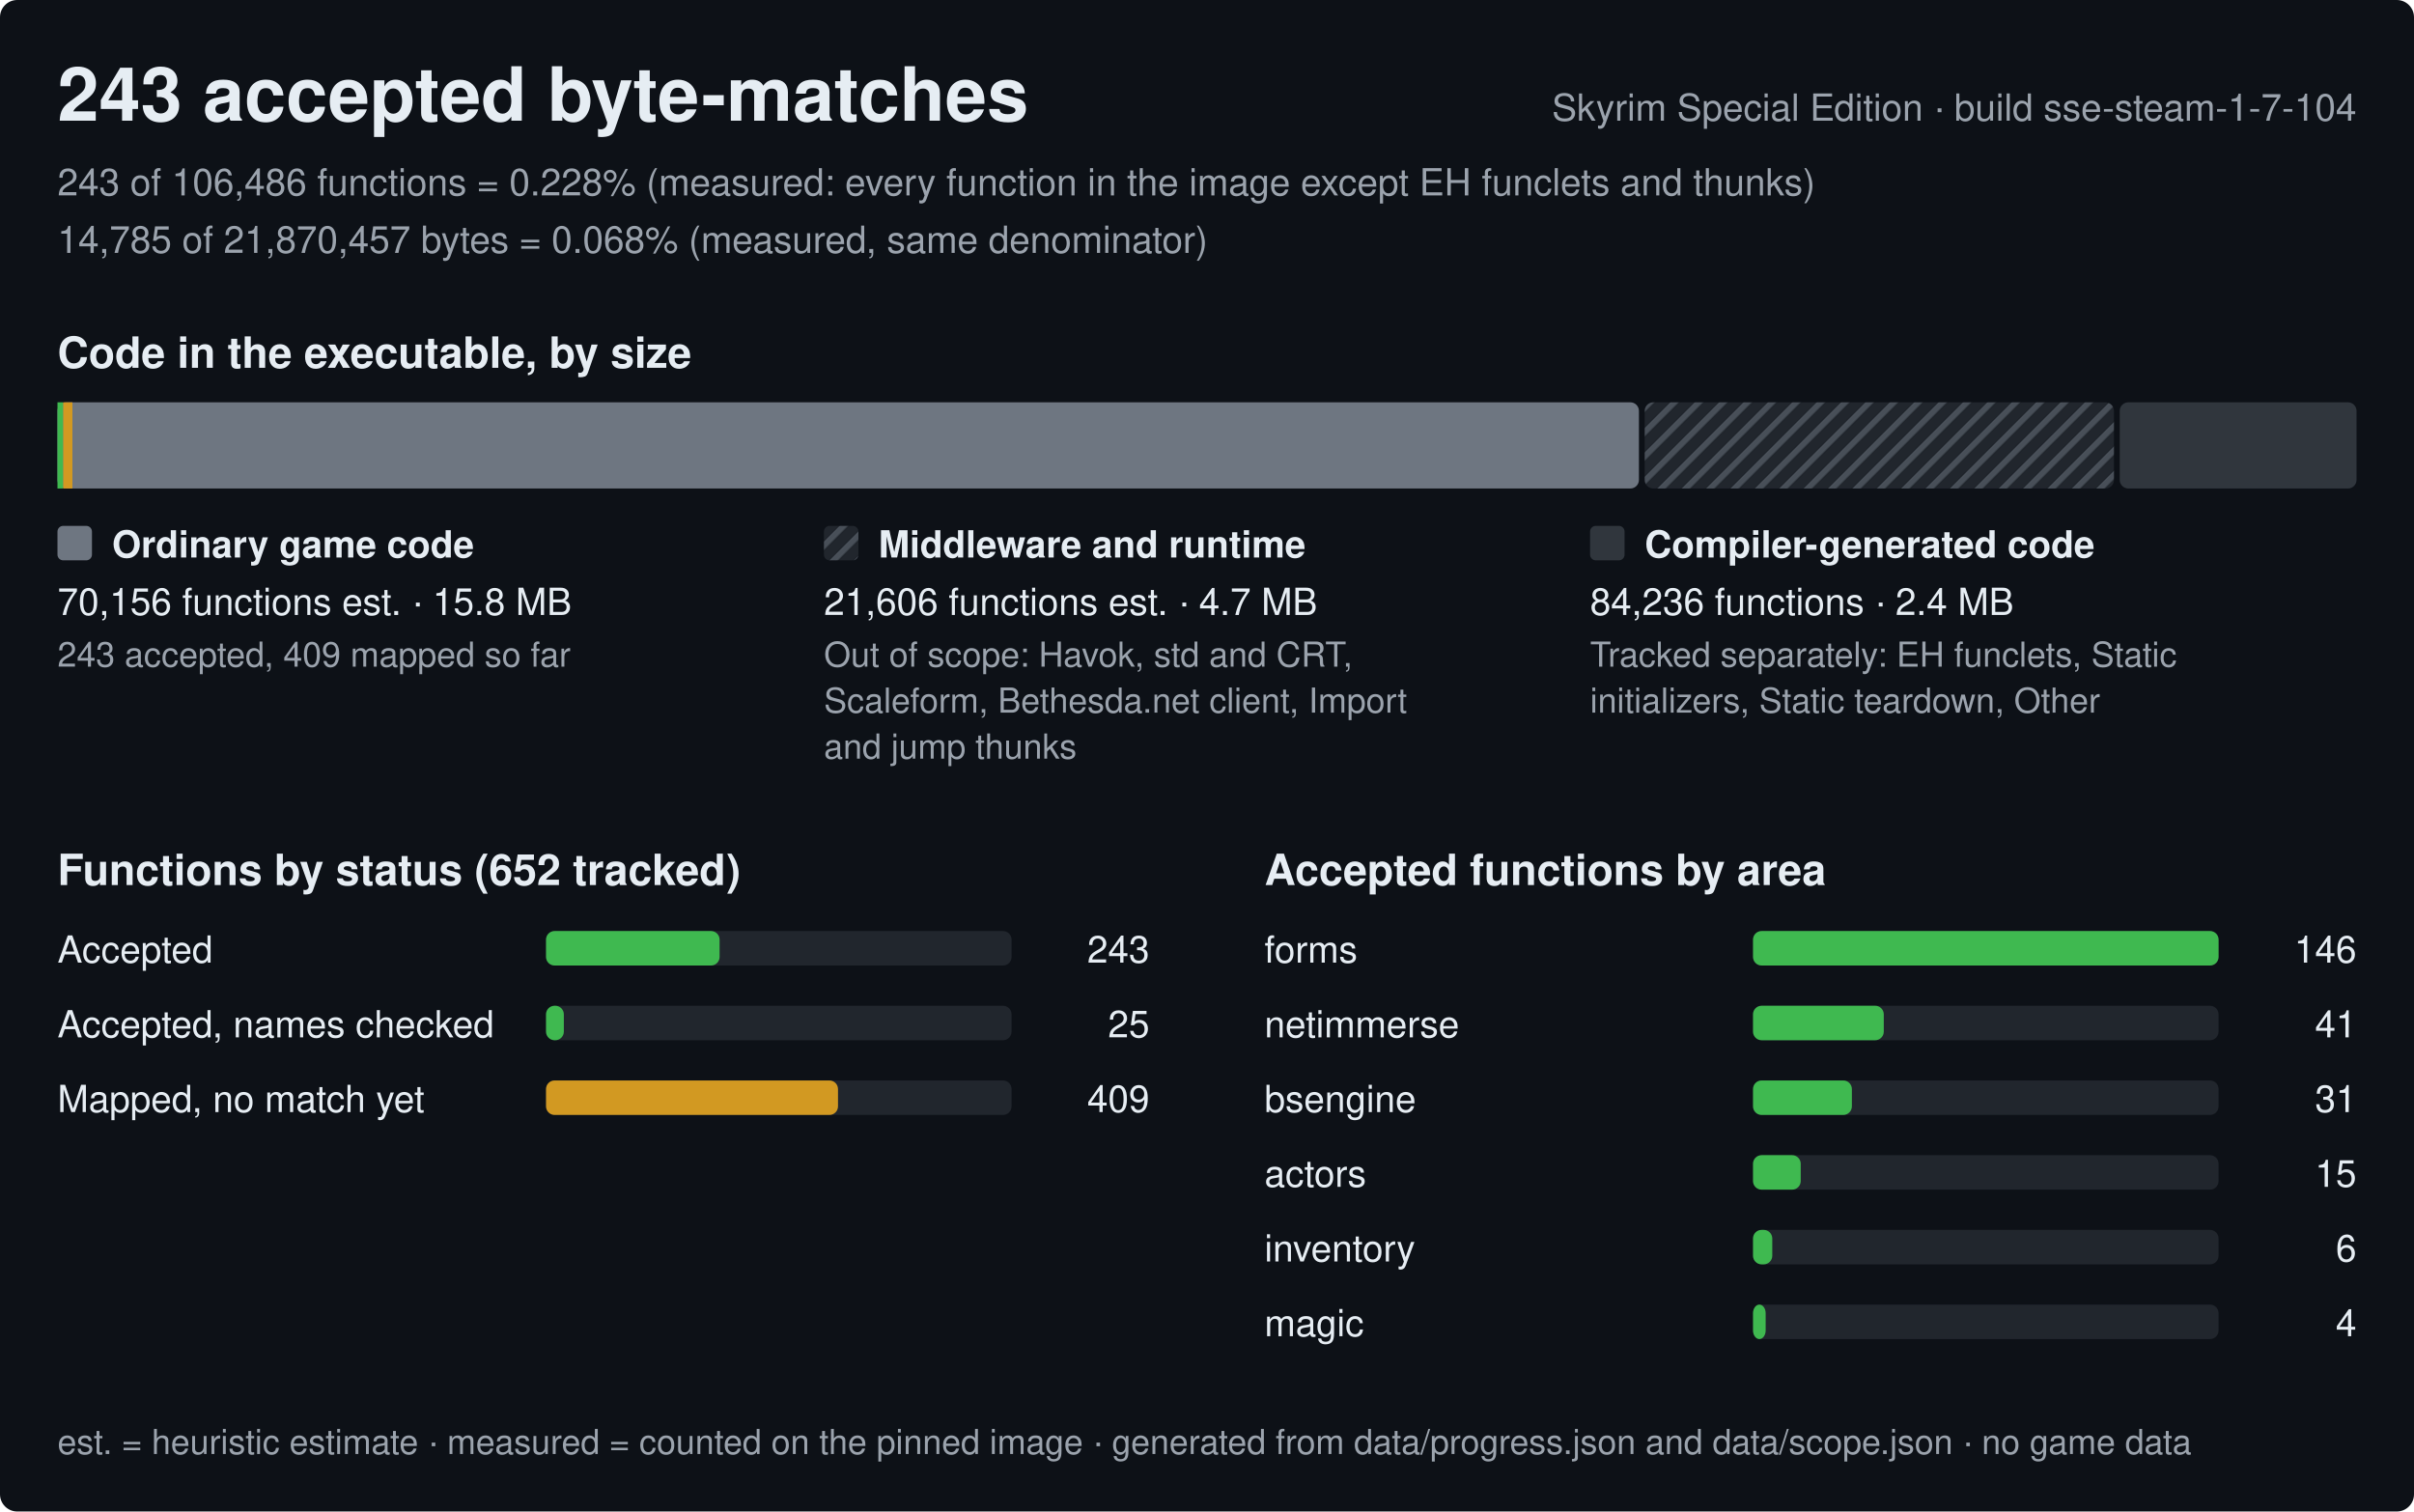
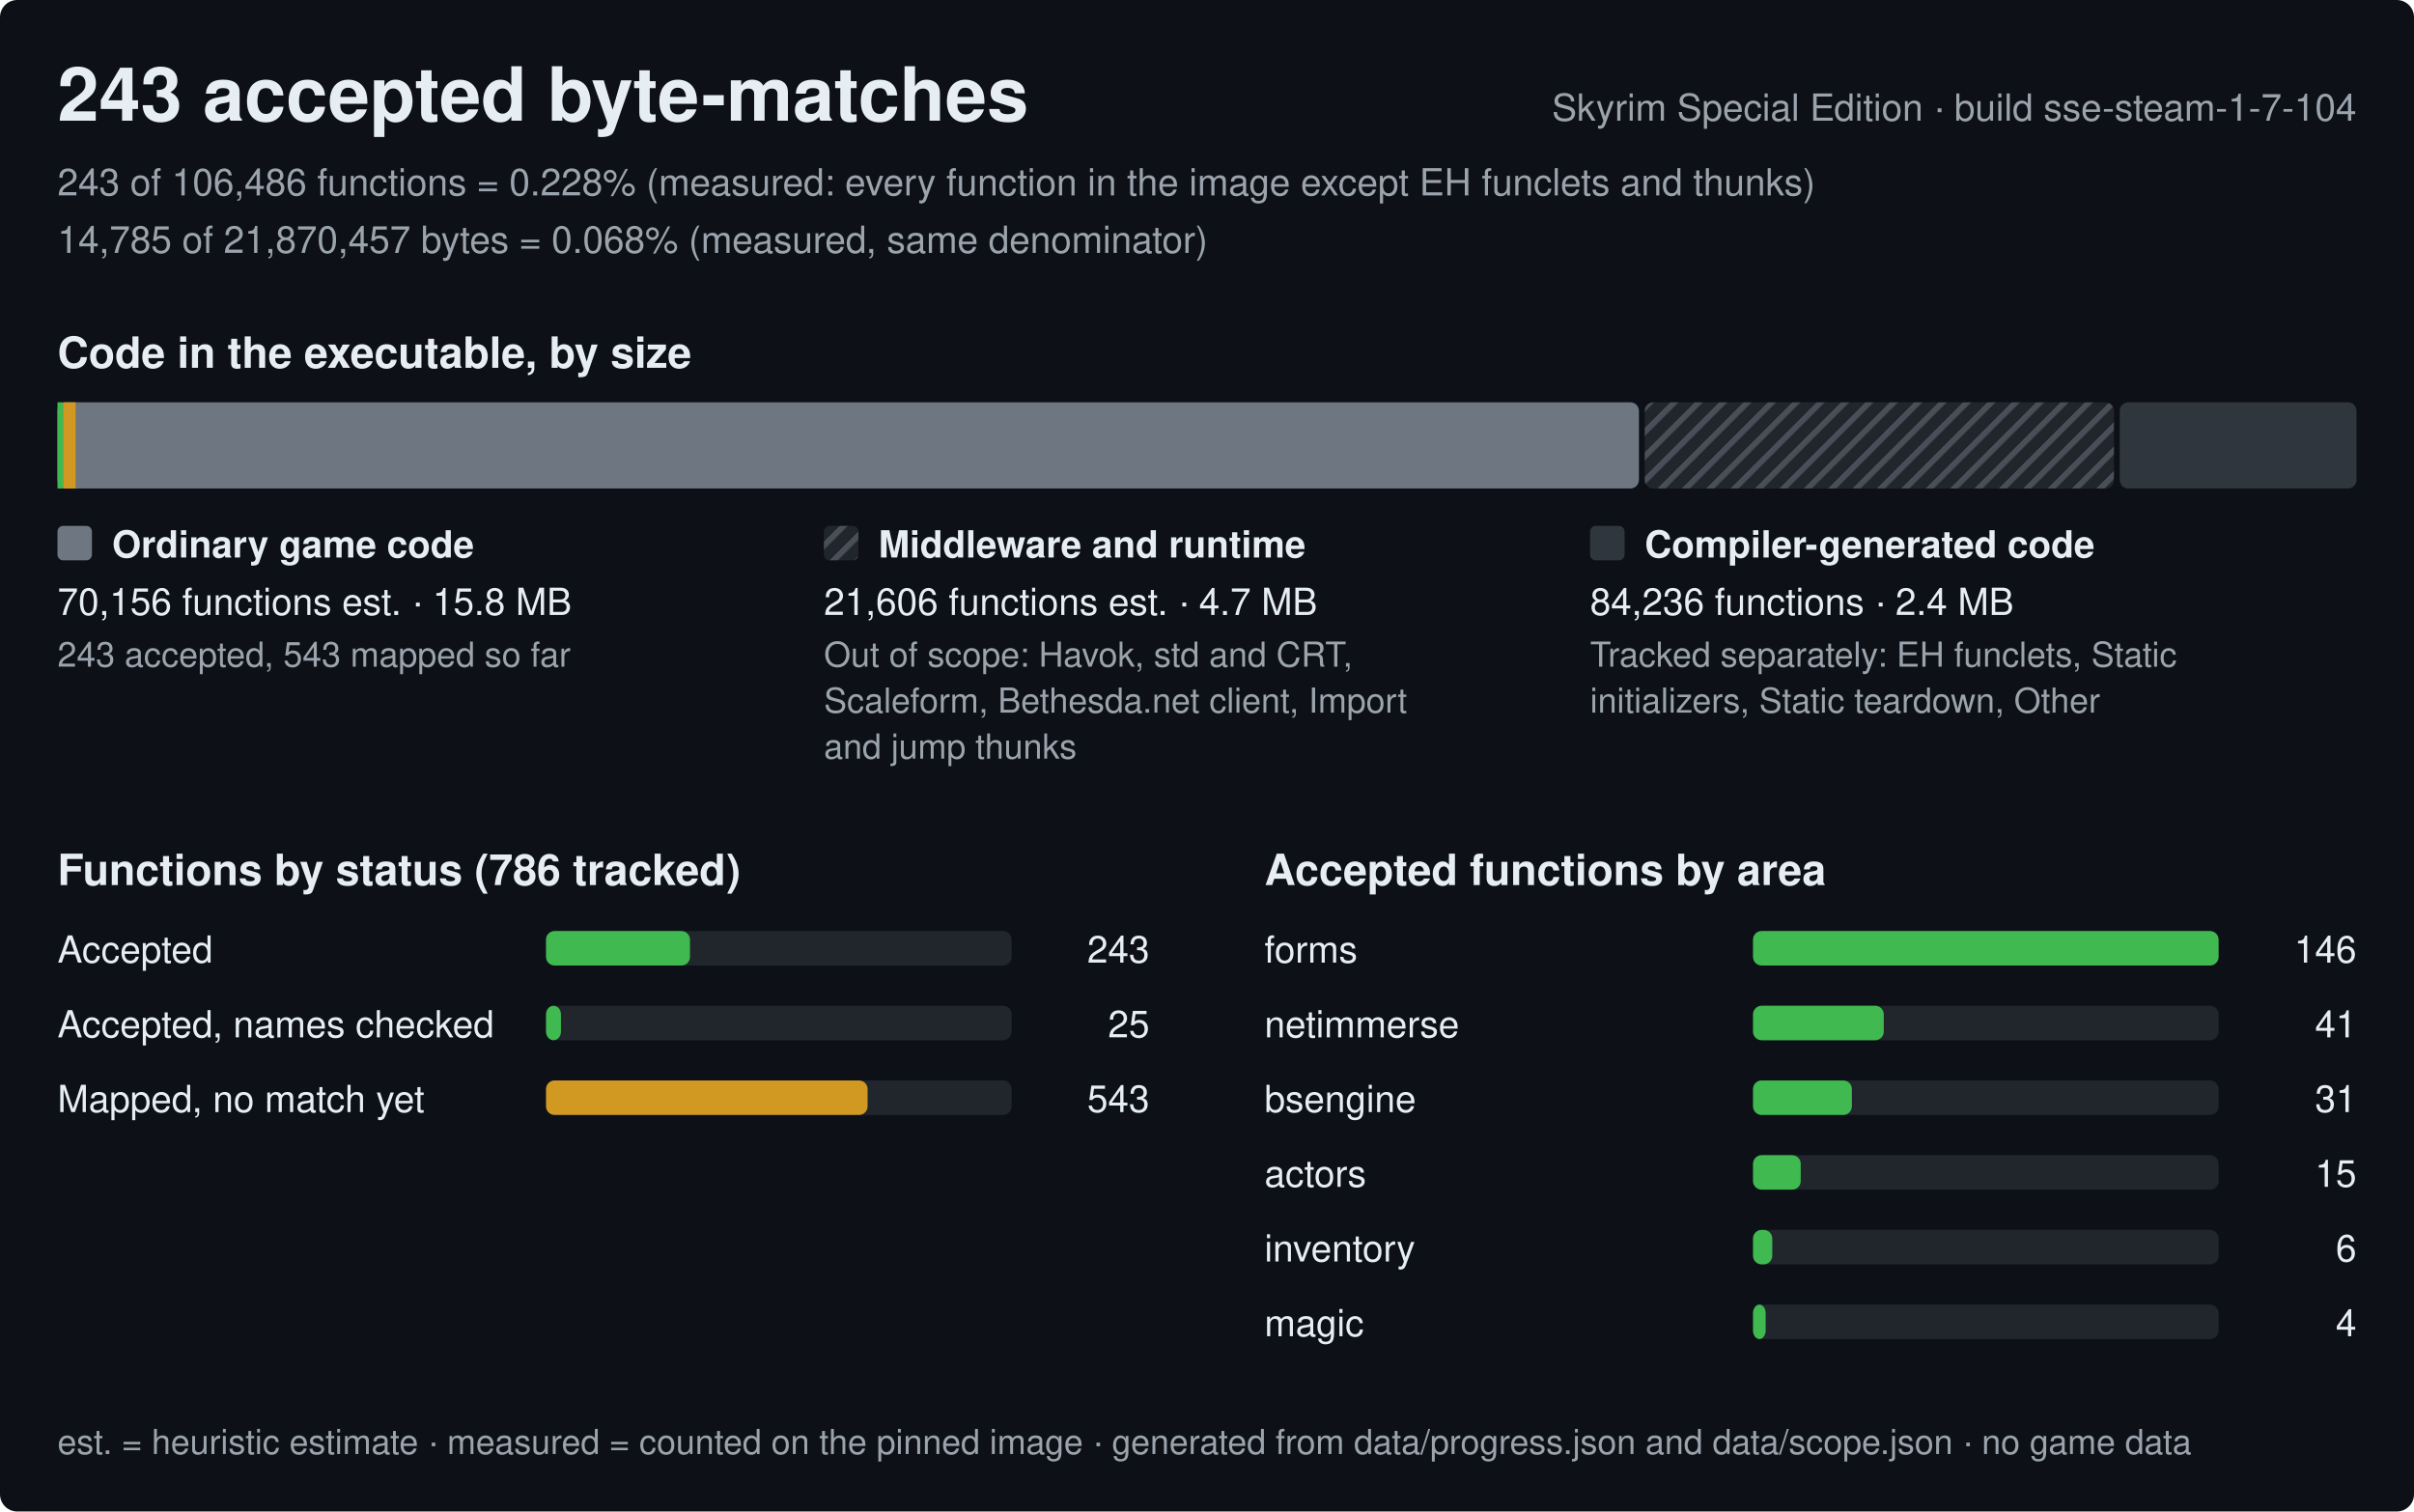
<svg xmlns="http://www.w3.org/2000/svg" width="840" height="526" viewBox="0 0 840 526" role="img" aria-label="Progress of the Skyrim Special Edition byte-matching reconstruction, build sse-steam-1-7-104">
  <style>text{font-family:-apple-system,BlinkMacSystemFont,'Segoe UI',Helvetica,Arial,sans-serif;fill:#e6edf3;white-space:pre}.h{font-size:26px;font-weight:600}.st{font-size:15px;font-weight:600}.lb{font-size:13px;font-weight:600}.bl{font-size:12px;font-weight:600;stroke:#0d1117;stroke-width:3px;paint-order:stroke;stroke-linejoin:round}.rl{font-size:13px}.fn{font-size:12px;fill:#9ba3ad}.mu{fill:#9ba3ad}</style>
  <defs>
    <pattern id="hx" width="6" height="6" patternUnits="userSpaceOnUse" patternTransform="rotate(45)">
      <rect width="6" height="6" fill="#21262d" />
      <rect width="2" height="6" fill="#484f58" />
    </pattern>
  </defs>
  <rect width="840" height="526" rx="6" fill="#0d1117" />
  <text x="20" y="42" class="h">243 accepted byte-matches</text>
  <text x="820" y="42" class="rl mu" text-anchor="end">Skyrim Special Edition · build sse-steam-1-7-104</text>
  <text x="20" y="68" class="rl mu">243 of 106,486 functions = 0.228% (measured: every function in the image except EH funclets and thunks)</text>
  <text x="20" y="88" class="rl mu">14,785 of 21,870,457 bytes = 0.068% (measured, same denominator)</text>
  <text x="20" y="128" class="st">Code in the executable, by size</text>
  <rect x="20" y="140" width="550.3" height="30" rx="3" fill="#6e7681" />
  <rect x="20" y="140" width="2" height="30" fill="#3fb950" />
-   <rect x="22" y="140" width="3.2" height="30" fill="#d29922" />
+   <rect x="22" y="140" width="4.3" height="30" fill="#d29922" />
  <rect x="572.3" y="140" width="163.3" height="30" rx="3" fill="url(#hx)" />
  <rect x="737.6" y="140" width="82.4" height="30" rx="3" fill="#30363d" />
  <rect x="20" y="183" width="12" height="12" rx="2" fill="#6e7681" />
  <text x="39" y="194" class="lb">Ordinary game code</text>
  <text x="20" y="214" class="rl">70,156 functions est. · 15.8 MB</text>
-   <text x="20" y="232" class="fn">243 accepted, 409 mapped so far</text>
+   <text x="20" y="232" class="fn">243 accepted, 543 mapped so far</text>
  <rect x="286.7" y="183" width="12" height="12" rx="2" fill="url(#hx)" />
  <text x="305.7" y="194" class="lb">Middleware and runtime</text>
  <text x="286.7" y="214" class="rl">21,606 functions est. · 4.7 MB</text>
  <text x="286.7" y="232" class="fn">Out of scope: Havok, std and CRT,</text>
  <text x="286.7" y="248" class="fn">Scaleform, Bethesda.net client, Import</text>
  <text x="286.7" y="264" class="fn">and jump thunks</text>
  <rect x="553.3" y="183" width="12" height="12" rx="2" fill="#30363d" />
  <text x="572.3" y="194" class="lb">Compiler-generated code</text>
  <text x="553.3" y="214" class="rl">84,236 functions · 2.4 MB</text>
  <text x="553.3" y="232" class="fn">Tracked separately: EH funclets, Static</text>
  <text x="553.3" y="248" class="fn">initializers, Static teardown, Other</text>
-   <text x="20" y="308" class="st">Functions by status (652 tracked)</text>
+   <text x="20" y="308" class="st">Functions by status (786 tracked)</text>
  <text x="20" y="335" class="rl">Accepted</text>
  <rect x="190" y="324" width="162.0" height="12" rx="3" fill="#21262d" />
-   <rect x="190" y="324" width="60.4" height="12" rx="3" fill="#3fb950" />
+   <rect x="190" y="324" width="50.1" height="12" rx="3" fill="#3fb950" />
  <text x="400.0" y="335" class="rl" text-anchor="end">243</text>
  <text x="20" y="361" class="rl">Accepted, names checked</text>
  <rect x="190" y="350" width="162.0" height="12" rx="3" fill="#21262d" />
-   <rect x="190" y="350" width="6.2" height="12" rx="3" fill="#3fb950" />
+   <rect x="190" y="350" width="5.2" height="12" rx="3" fill="#3fb950" />
  <text x="400.0" y="361" class="rl" text-anchor="end">25</text>
  <text x="20" y="387" class="rl">Mapped, no match yet</text>
  <rect x="190" y="376" width="162.0" height="12" rx="3" fill="#21262d" />
-   <rect x="190" y="376" width="101.6" height="12" rx="3" fill="#d29922" />
-   <text x="400.0" y="387" class="rl" text-anchor="end">409</text>
+   <rect x="190" y="376" width="111.9" height="12" rx="3" fill="#d29922" />
+   <text x="400.0" y="387" class="rl" text-anchor="end">543</text>
  <text x="440.0" y="308" class="st">Accepted functions by area</text>
  <text x="440.0" y="335" class="rl">forms</text>
  <rect x="610.0" y="324" width="162.0" height="12" rx="3" fill="#21262d" />
  <rect x="610.0" y="324" width="162" height="12" rx="3" fill="#3fb950" />
  <text x="820.0" y="335" class="rl" text-anchor="end">146</text>
  <text x="440.0" y="361" class="rl">netimmerse</text>
  <rect x="610.0" y="350" width="162.0" height="12" rx="3" fill="#21262d" />
  <rect x="610.0" y="350" width="45.5" height="12" rx="3" fill="#3fb950" />
  <text x="820.0" y="361" class="rl" text-anchor="end">41</text>
  <text x="440.0" y="387" class="rl">bsengine</text>
  <rect x="610.0" y="376" width="162.0" height="12" rx="3" fill="#21262d" />
  <rect x="610.0" y="376" width="34.4" height="12" rx="3" fill="#3fb950" />
  <text x="820.0" y="387" class="rl" text-anchor="end">31</text>
  <text x="440.0" y="413" class="rl">actors</text>
  <rect x="610.0" y="402" width="162.0" height="12" rx="3" fill="#21262d" />
  <rect x="610.0" y="402" width="16.6" height="12" rx="3" fill="#3fb950" />
  <text x="820.0" y="413" class="rl" text-anchor="end">15</text>
  <text x="440.0" y="439" class="rl">inventory</text>
  <rect x="610.0" y="428" width="162.0" height="12" rx="3" fill="#21262d" />
  <rect x="610.0" y="428" width="6.7" height="12" rx="3" fill="#3fb950" />
  <text x="820.0" y="439" class="rl" text-anchor="end">6</text>
  <text x="440.0" y="465" class="rl">magic</text>
  <rect x="610.0" y="454" width="162.0" height="12" rx="3" fill="#21262d" />
  <rect x="610.0" y="454" width="4.4" height="12" rx="3" fill="#3fb950" />
  <text x="820.0" y="465" class="rl" text-anchor="end">4</text>
  <text x="20" y="506" class="fn">est. = heuristic estimate · measured = counted on the pinned image · generated from data/progress.json and data/scope.json · no game data</text>
</svg>
